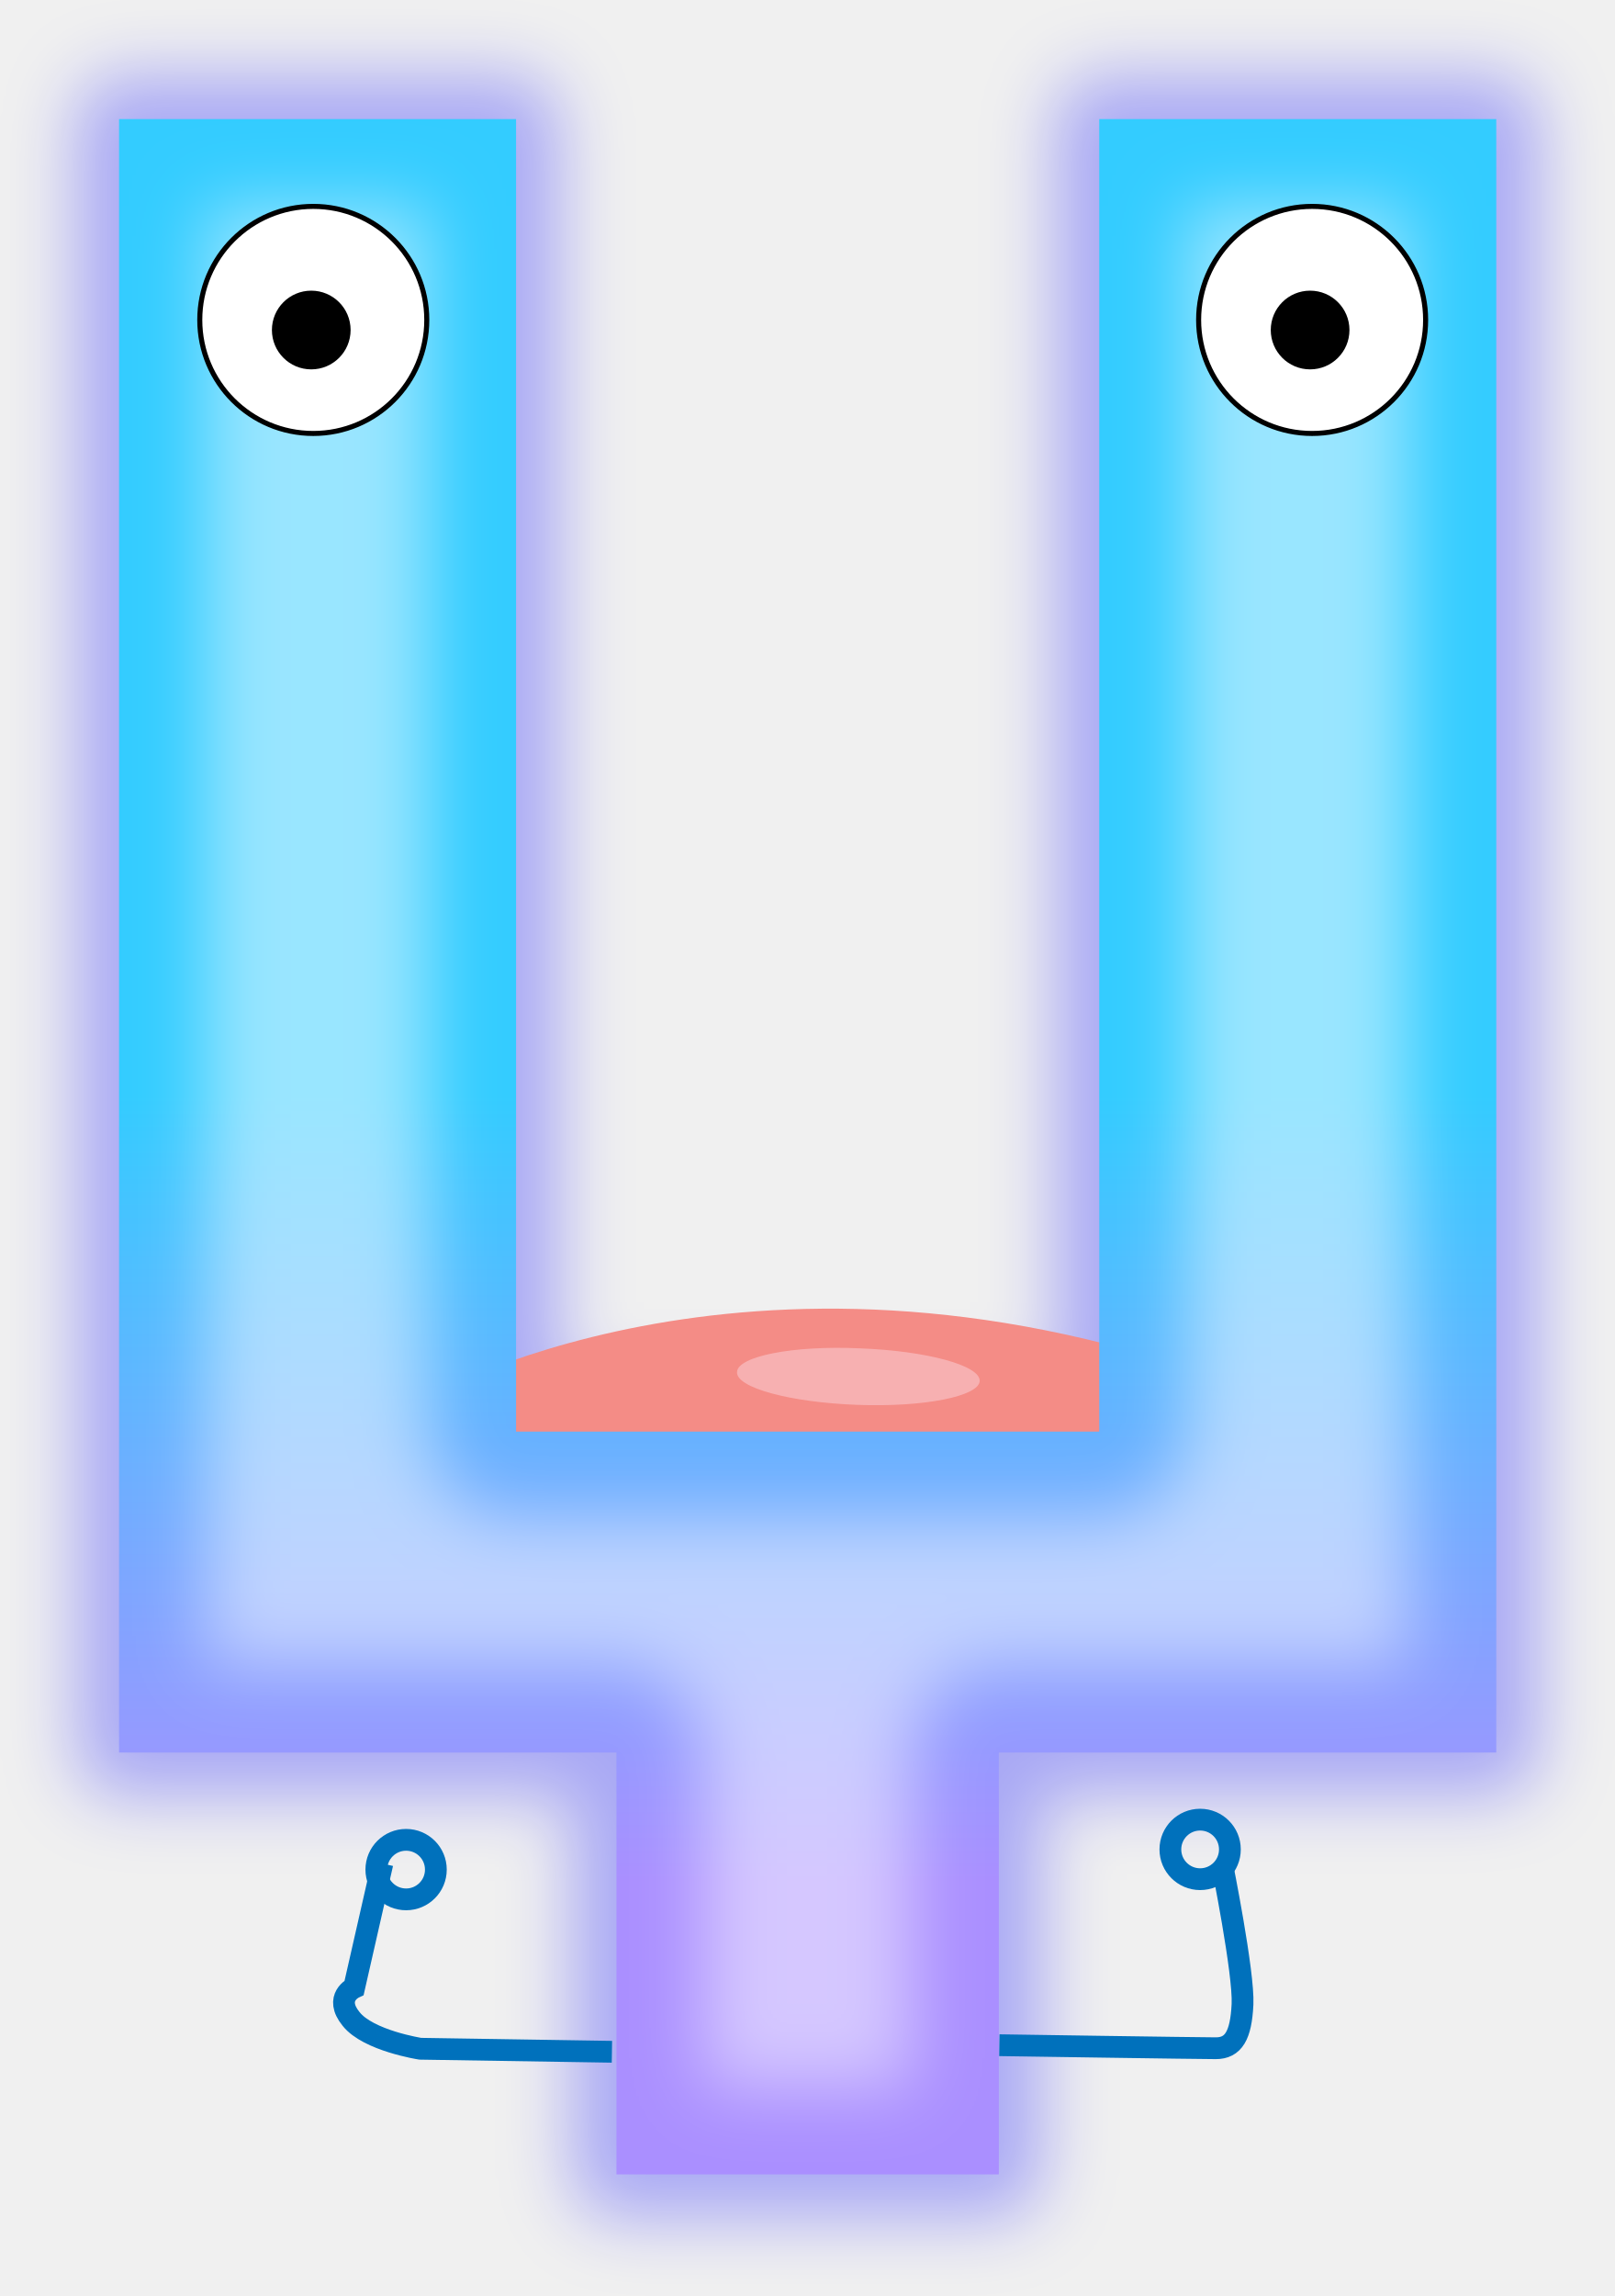
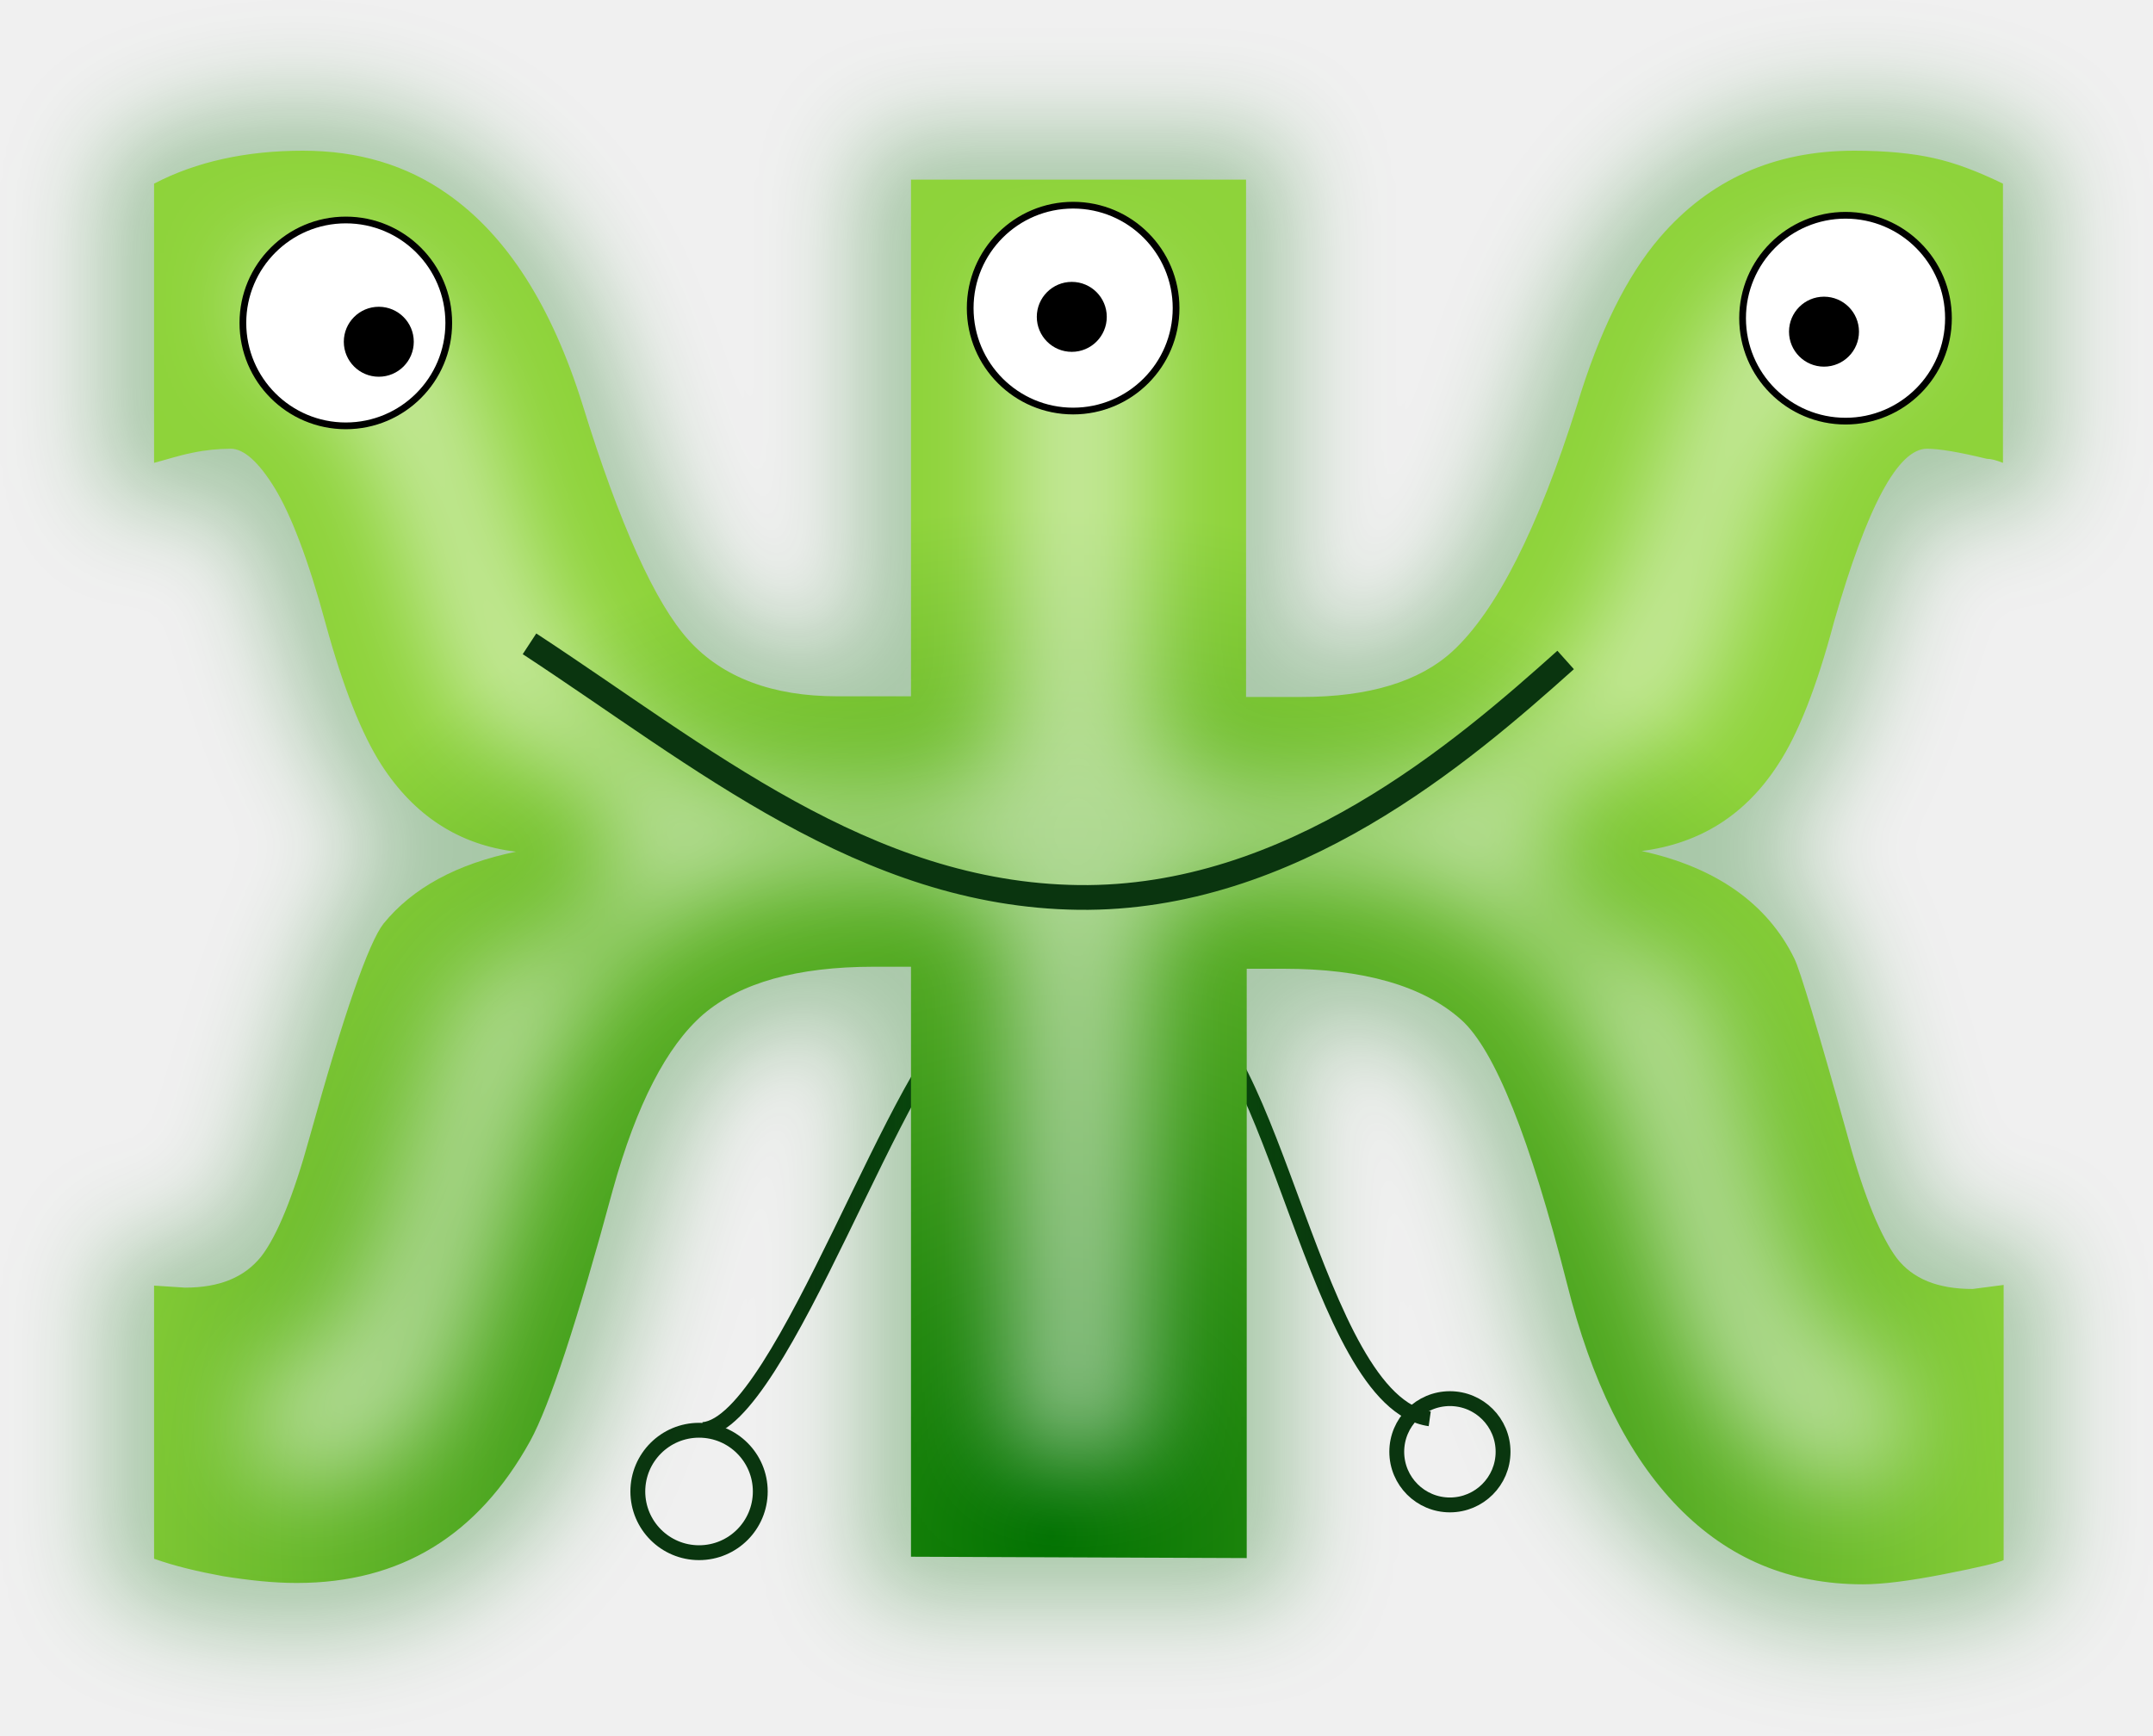
- <svg xmlns="http://www.w3.org/2000/svg" width="320" height="455" viewBox="0 0 320 455">
+ <svg xmlns="http://www.w3.org/2000/svg" width="320" height="258" viewBox="0 0 320 258">
  <filter id="a">
    <feGaussianBlur stdDeviation="7" />
  </filter>
-   <path fill="#00F" d="M122.2 439.7c-4.7 0-8.8-4-8.8-8.7v-75H23.6c-4.7 0-8.5-3.8-8.5-8.6V23.6c0-4.7 3.8-8.6 8.5-8.6h78.7c4.7 0 8.5 3.9 8.5 8.6v251.2h98.4V23.6c0-4.7 4-8.6 8.7-8.6h78.7c4.7 0 8.4 3.9 8.4 8.6v323.7c0 4.7-3.5 8.6-8.4 8.6h-90v75c0 4.7-3.8 8.7-8.6 8.7h-75.8z" opacity=".3" filter="url(#a)" />
-   <path fill="#F48C86" d="M83.5 277.5l-.9.6c16.3 9.9 36.5 16.7 61.7 18.6 42.7 3.3 74.5-6.6 97.7-23.4-.4-.2-.8-.3-1.2-.4-93.4-33-157.3 4.6-157.3 4.6z" />
-   <path opacity=".55" fill="#FACED5" enable-background="new" d="M169.9 278.4c-13.3-.5-24-3.4-23.8-6.5.1-3.1 11-5.3 24.3-4.7 13.3.5 24 3.4 23.8 6.5-.2 3-11 5.2-24.3 4.7z" />
-   <linearGradient id="b" gradientUnits="userSpaceOnUse" x1="256.112" y1="42.803" x2="256.112" y2="199.037" gradientTransform="matrix(1 0 0 -1 -96 416)">
-     <stop offset="0" stop-color="#AA8FFF" />
-     <stop offset="1" stop-color="#3CF" />
-   </linearGradient>
-   <path fill="url(#b)" d="M217.9 283.7V23.6h78.7v323.7H198v83.6h-75.8v-83.6H23.6V23.6h78.7v260.1h115.6z" />
-   <path fill="#FFF" d="M139.3 413.8v-66.5c0-9.5-7.6-17.3-17.1-17.3H40.9V40.9h44v242.8c0 9.5 7.9 17 17.3 17h115.7c9.5 0 17.2-7.5 17.2-17V40.9h44V330H198c-9.5 0-17.3 7.8-17.3 17.3v66.5h-41.4z" opacity=".5" filter="url(#a)" />
-   <circle fill="#FFF" stroke="#000" stroke-miterlimit="10" cx="62.1" cy="63.4" r="22.5" />
-   <circle cx="61.7" cy="65.4" r="7.8" />
-   <circle fill="#FFF" stroke="#000" stroke-miterlimit="10" cx="260.1" cy="63.4" r="22.5" />
-   <circle cx="259.7" cy="65.4" r="7.8" />
-   <path fill="none" stroke="#0071BC" stroke-width="4.316" stroke-miterlimit="10" d="M198.1 405.3s39.5.6 42.9.6c3.5 0 5-2.5 5.3-8.7.3-6.2-4.1-28-4.1-28m-120.9 37.4l-38-.6s-10.3-1.6-13.7-5.9c-3.5-4.3.6-6.2.6-6.2l5.6-24.6" />
-   <circle fill="none" stroke="#0071BC" stroke-width="4.316" stroke-miterlimit="10" cx="237.9" cy="366.5" r="5.9" />
-   <circle fill="none" stroke="#0071BC" stroke-width="4.316" stroke-miterlimit="10" cx="80.5" cy="370.5" r="5.9" />
+   <path fill="none" stroke="#0A350F" stroke-width="2.207" stroke-miterlimit="10" d="M174.8 149.1c14.7 3.5 20.6 59.4 37.7 61.8" />
+   <circle fill="none" stroke="#0A350F" stroke-width="2.207" stroke-miterlimit="10" cx="215.5" cy="215.8" r="7.9" />
+   <path fill="none" stroke="#0A350F" stroke-width="2.207" stroke-miterlimit="10" d="M144.2 150.7c-10.3 5.4-27.9 60.8-39.7 61.8" />
+   <circle fill="none" stroke="#0A350F" stroke-width="2.207" stroke-miterlimit="10" cx="103.9" cy="221.7" r="9.1" />
+   <path fill="#006B00" d="M276.8 242.8c-12.9 0-23.9-4.6-32.8-13.7-8.4-8.6-14.6-20.9-18.3-36.6-7-27.2-11.8-33.9-13.5-35.5-4-3.6-10.9-5.5-19.7-5.7v80.2c0 4-3.2 7.2-7.3 7.2h-49.8c-4 0-7.6-3.2-7.6-7.2v-80.2c-8.1.2-14.8 2-18.6 5.2-2.9 2.6-7.2 8.5-11 22.4-5.6 20.6-9.7 33-12.9 38.9v.1c-9.1 16.5-23 24.9-41.2 24.9-3.9 0-8-.4-12.3-1.2-4.1-.7-8-1.7-11.4-2.8-3-1-5.2-3.8-5.2-7v-40.6c0-2.1 1-4 2.5-5.4 1.4-1.3 3.2-2 5.1-2h.5l4.3.3c3.9-.1 4.9-1.3 5.1-1.7.8-1 3-4.6 6-15.2 7.1-25.5 10.2-31.7 12.4-34.4l.1-.1c1.9-2.4 4.2-4.5 6.8-6.3-2.8-2.4-5.4-5.3-7.6-8.7-3.3-5.2-6.3-12.7-9.2-23.1-3.1-11-5.4-16-6.8-18.2-.7-1.2-1.3-1.9-1.7-2.4-.9.1-1.8.2-2.7.4-1.7.4-3.3.8-4.9 1.3-.7.2-1.5.4-2.4.4-1.5 0-3.2-.4-4.5-1.4-1.9-1.4-3.2-3.6-3.2-6V27.3c0-2.7 1.7-5.3 4.1-6.5 7.4-3.8 16-5.7 25.6-5.7 9.7 0 18.4 2.6 25.7 7.8C80.5 30 88.3 41.8 93.2 58.1c6.5 20.8 11.3 28.9 14.3 32.1 3.6 4 9 5.8 16.5 5.8h3.4V26.7c0-4 3.6-7.2 7.6-7.2h49.8c4 0 7.3 3.2 7.3 7.2V96h1c8.1 0 14-1.5 17.5-4.7 3.8-3.5 9.8-12 16.4-33.3 3.6-11.9 8.1-20.9 13.8-27.5 8.8-10.3 20.4-15.4 34.5-15.4 5.3 0 9.7.4 13.5 1.3 3.8.9 7.7 2.4 11.9 4.4 2.5 1.3 4 3.8 4 6.5v41.5c0 2.4-1.2 4.7-3.2 6.1-1.3.8-2.6 1.3-4.1 1.3-.9 0-1.8-.1-2.7-.5-.1-.1-.2-.1-.3-.1-.4 0-.8-.1-1.2-.2-2.9-.7-4.7-1-5.8-1.2-1.2 1.5-4 6.3-8.1 20.3-2.9 10.7-5.9 18.2-9.3 23.2-2.3 3.5-4.9 6.5-7.9 8.9 4.6 3.3 8.2 7.5 10.7 12.6.6 1.2 1.5 3.1 8.5 28 2.9 10.3 5 14 6 15.3.3.4 1.3 1.6 4.9 1.7l4.1-.5c.3-.1.7-.1 1-.1 1.8 0 3.5.7 4.8 1.8 1.6 1.4 2.5 3.4 2.5 5.5v40.9c0 2.8-1.5 5.4-4 6.6-1.1.5-2.7 1.2-10.7 2.7-5.3 1.1-9.7 1.7-13.1 1.7z" opacity=".3" filter="url(#a)" />
+   <radialGradient id="b" cx="252.203" cy="187.898" r="152.647" gradientTransform="matrix(1 0 0 -1 -96 416)" gradientUnits="userSpaceOnUse">
+     <stop offset="0" stop-color="#007100" />
+     <stop offset="1" stop-color="#8ED33A" />
+   </radialGradient>
+   <path fill="url(#b)" d="M135.4 231.4v-87.7h-5.5c-11.5 0-19.9 2.4-25.4 7.1-5.4 4.7-9.9 13.4-13.4 26-5.3 19.6-9.4 32.1-12.3 37.4-7.8 14.1-19.3 21.1-34.7 21.1-3.5 0-7.1-.4-10.9-1-3.8-.7-7.2-1.5-10.3-2.6v-40.6l4.6.3c5.1 0 8.8-1.5 11.3-4.6 2.4-3.1 4.8-9 7.2-17.7 5.1-18.4 8.8-29 11-31.8 4.3-5.3 10.9-8.9 19.7-10.7-8.4-1-15.1-5.3-20-12.9-2.9-4.5-5.7-11.5-8.3-21-2.6-9.6-5.2-16.3-7.6-20.2-2.4-3.9-4.6-5.8-6.5-5.8-1.8 0-3.8.2-5.7.6-2 .4-3.8 1-5.7 1.5V27.3c6.3-3.3 13.8-4.9 22.1-4.9 8.2 0 15.4 2.1 21.6 6.5 8.8 6.2 15.4 16.6 20 31.3 5.5 17.8 10.8 29.5 15.8 35s12.4 8.3 22 8.3h11V26.7h49.8v76.9h8.3c10 0 17.5-2.3 22.4-6.8 6.5-6 12.7-18.2 18.5-36.6 3.3-10.9 7.4-19.2 12.3-24.9 7.4-8.6 17-12.9 28.9-12.9 4.7 0 8.7.4 11.8 1.1 3.2.7 6.6 2 10.3 3.8v41.5c-1-.4-1.8-.6-2.4-.6-4.1-1-7.1-1.5-8.9-1.5-4.3 0-8.9 8.6-13.8 25.7-2.6 9.8-5.4 16.8-8.3 21.2-4.9 7.6-11.7 11.8-20.3 12.9 11 2.4 18.7 7.8 22.7 16 .8 1.6 3.5 10.5 8 26.7 2.4 8.8 4.9 14.7 7.2 17.8 2.4 3.1 6.1 4.6 11.3 4.6l4.6-.6v40.9c-.8.4-3.8 1.1-8.9 2.1-5.1 1-9.1 1.5-12 1.5-10.9 0-20-3.8-27.5-11.5s-12.9-18.8-16.5-33.2c-5.5-21.6-10.7-34.7-15.7-39.2-5.7-5.1-14.6-7.6-26.4-7.6h-5.5v87.6l-49.9-.2z" />
+   <path fill="#FFF" d="M276.8 220.7c-6.9 0-12.3-2.2-17-7.1-5.6-5.7-9.8-14.6-12.7-26.4 0-.1 0-.1-.1-.2-8.2-32.4-14.8-41.6-20-46.4l-.1-.1c-8.5-7.6-20.7-11.4-36.2-11.4h-5.5c-8.1 0-14.8 6.6-14.8 14.7v72.8h-20.6v-72.8c0-8.1-6.3-14.7-14.4-14.7h-5.5c-15.1 0-26.8 3.6-35 10.7-7.7 6.7-13.6 17.6-17.9 33.2-6.8 24.9-9.9 32.2-11 34.3-5.1 9.3-12.1 13.5-22 13.5-2.1 0-3.8-.1-6.7-.5v-15.5c6.6-2 10.4-5.7 12.9-8.8 3.6-4.7 6.8-11.9 9.8-22.7 5.5-19.7 8-25.5 8.8-27 2.1-2.4 5.8-4 10.9-5.1 7.1-1.5 12-7.8 11.7-15-.3-7.2-5.7-13.1-12.9-14-4-.5-6.8-2.4-9.4-6.3-1.2-1.8-3.5-6.5-6.5-17.1C59.5 77.6 56.3 70 53 64.7c-1.6-2.9-6.8-10.8-15.6-12.4V37.8c2.9-.4 4.9-.7 7.6-.7 5.1 0 9.5 1.3 13.2 3.8 6 4.2 10.9 12.1 14.4 23.6 6.3 20.4 12.4 33.2 19 40.5 7.9 8.7 19 13 32.9 13h11c8.1 0 14.4-6.4 14.4-14.5v-62h20.6v62c0 8.1 6.7 14.5 14.8 14.5h8.3c13.8 0 24.6-3.5 32.4-10.5 8.8-7.9 15.9-21.6 22.6-43 0-.1 0-.1.1-.1 2.6-8.7 5.9-15.4 9.4-19.6 4.6-5.3 10.1-7.8 17.7-7.8 3.5 0 5.9.2 7.4.5v14.6c-14 2.4-19.9 19.8-24.6 36.1 0 .1 0 .1-.1.2-2.9 10.8-5.2 15.2-6.3 16.8 0 .1-.1.1-.1.1-2.6 3.9-5.4 5.8-9.7 6.3-7.1.8-12.6 6.7-12.9 13.9-.4 7.1 4.5 13.5 11.5 15.1 8.3 1.8 11.3 5.3 12.6 7.8.4 1.3 2.1 6.2 7.1 24.4 3.1 11 6 18.1 9.7 22.8 2.5 3.2 6.8 6.9 12.7 8.9V220c-3.8.6-5.4.7-6.3.7z" opacity=".5" filter="url(#a)" />
+   <circle fill="#FFF" stroke="#000" stroke-miterlimit="10" cx="51.4" cy="48" r="15.3" />
+   <circle cx="56.3" cy="50.8" r="5.2" />
+   <circle fill="#FFF" stroke="#000" stroke-miterlimit="10" cx="159.5" cy="45.8" r="15.3" />
+   <circle cx="159.3" cy="47.1" r="5.2" />
+   <circle fill="#FFF" stroke="#000" stroke-miterlimit="10" cx="274.3" cy="47.3" r="15.3" />
+   <circle cx="271.1" cy="49.3" r="5.2" />
+   <path fill="none" stroke="#0A350F" stroke-width="3.678" stroke-miterlimit="10" d="M78.7 95.7c25.5 16.7 49.9 37.3 81.6 37.7 31.6.4 57.1-21.6 72.4-35.3" />
</svg>
